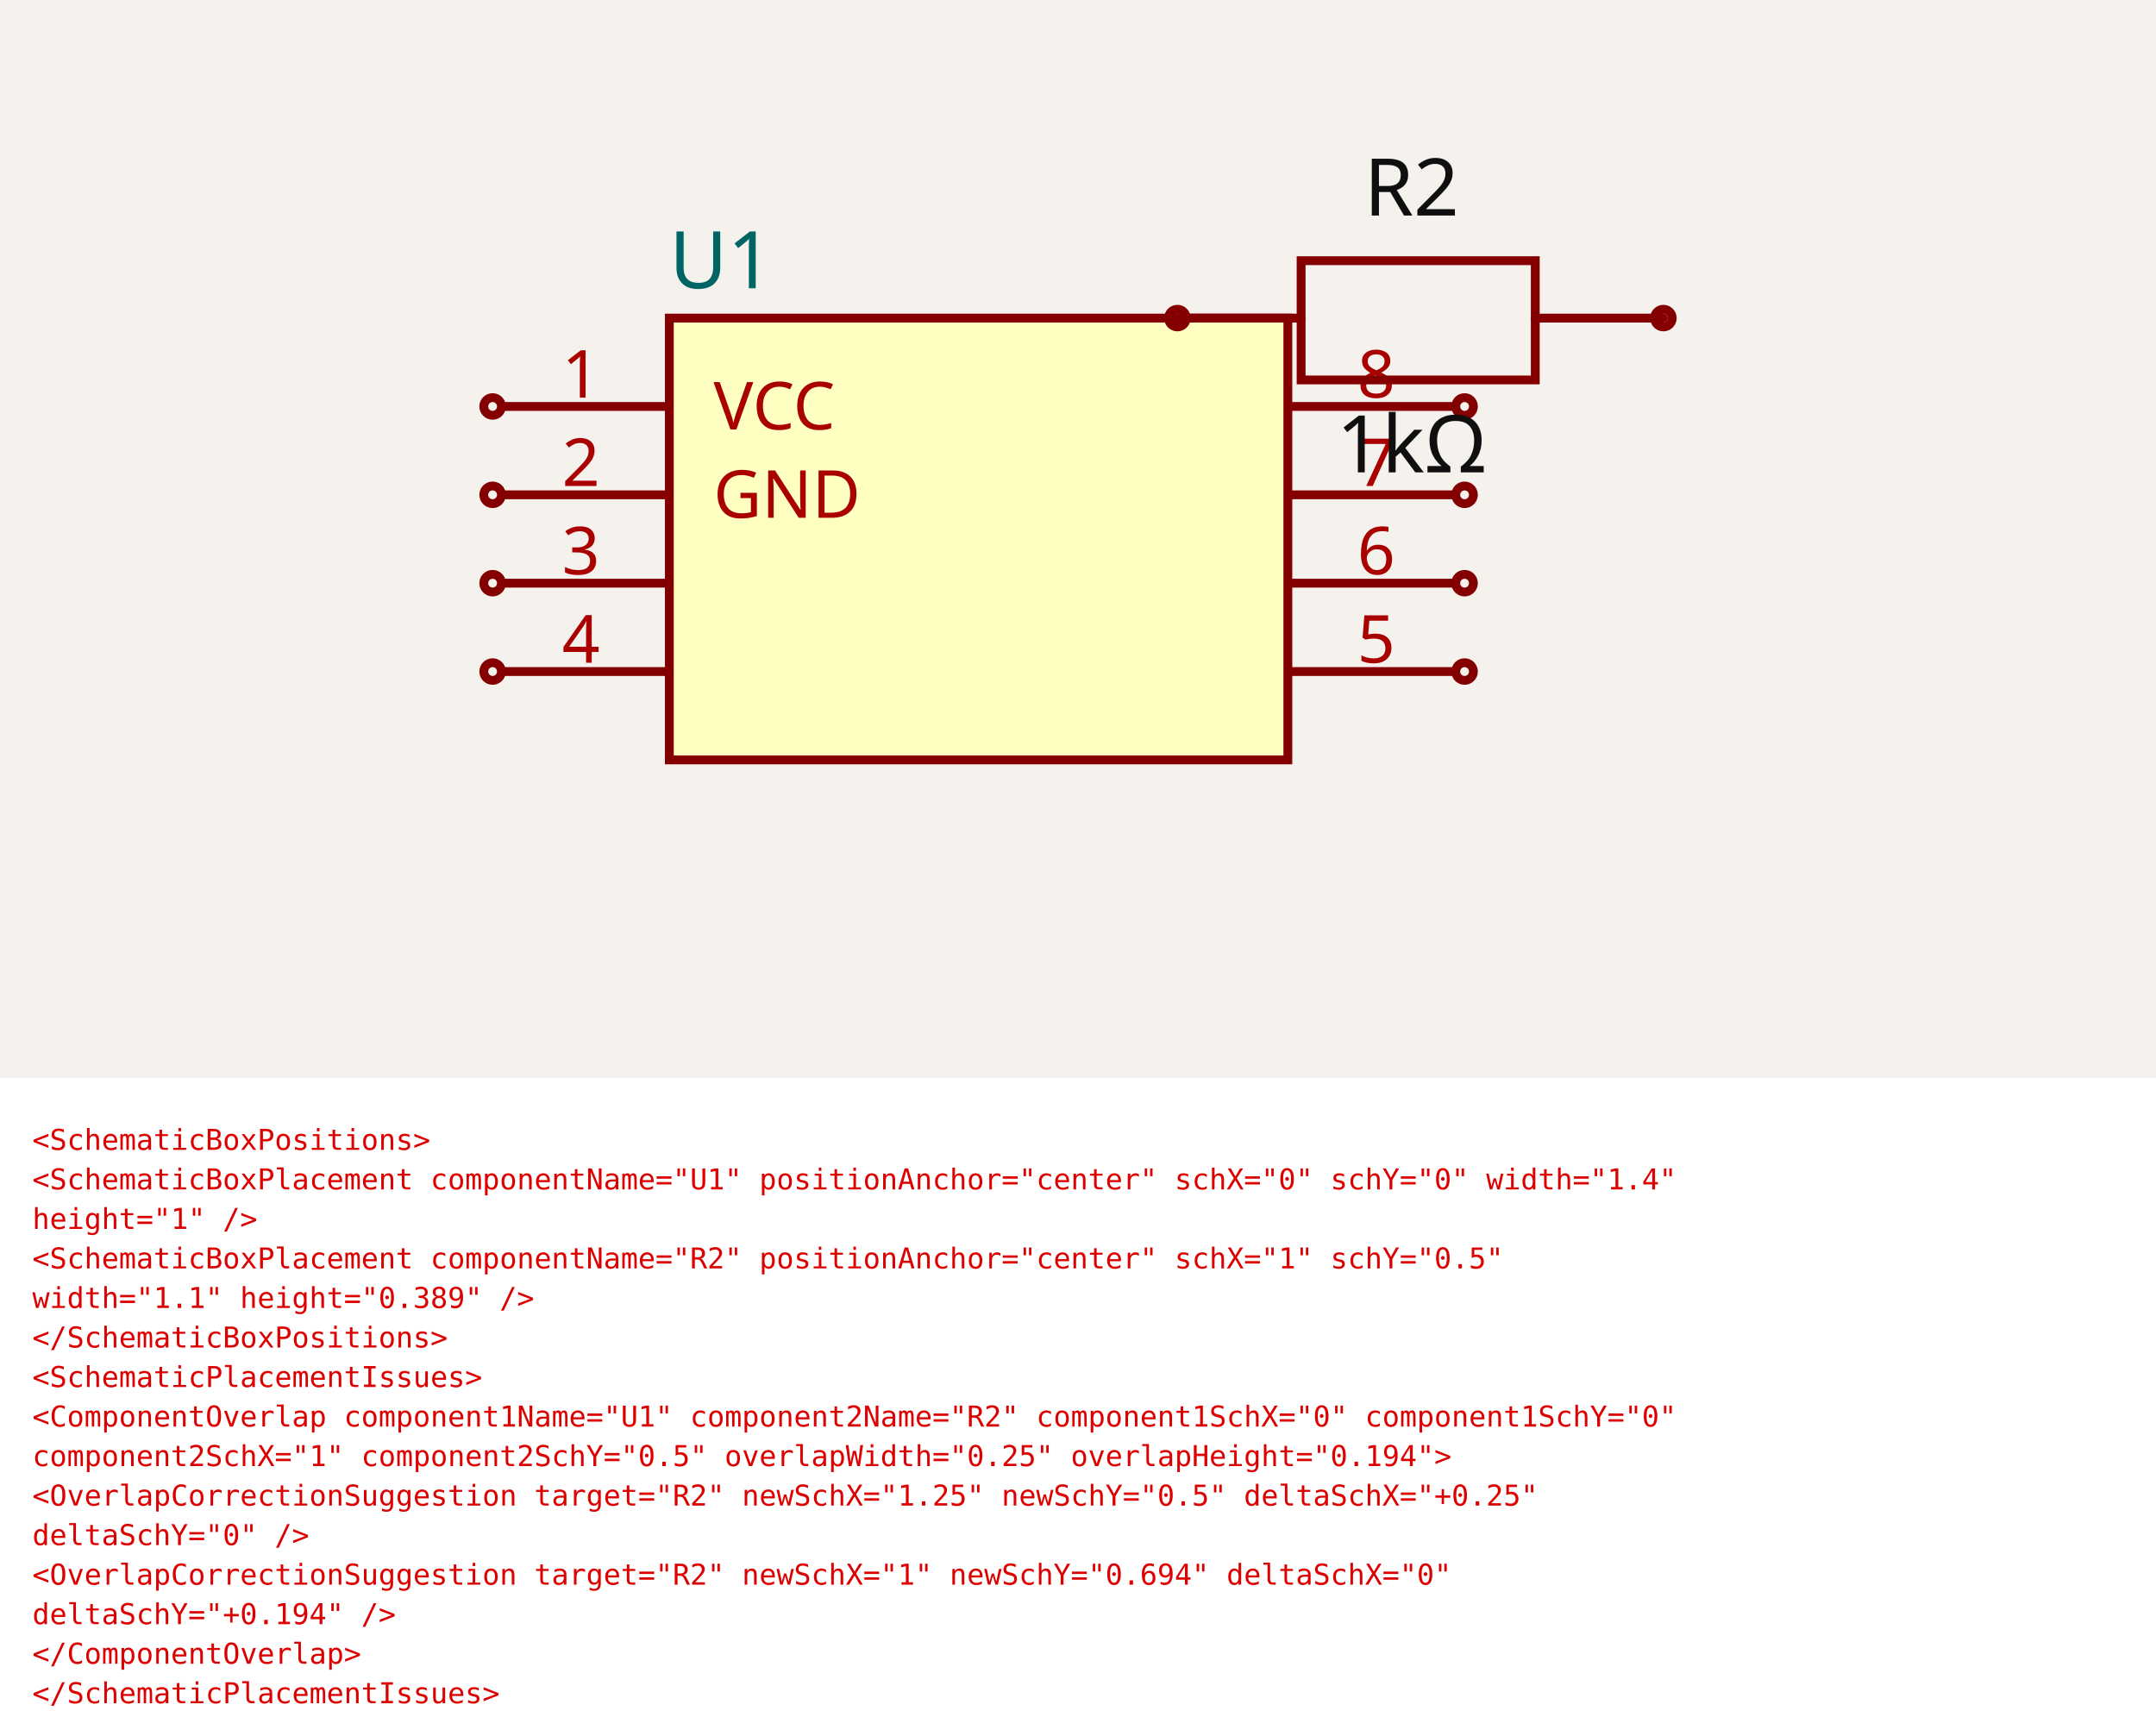
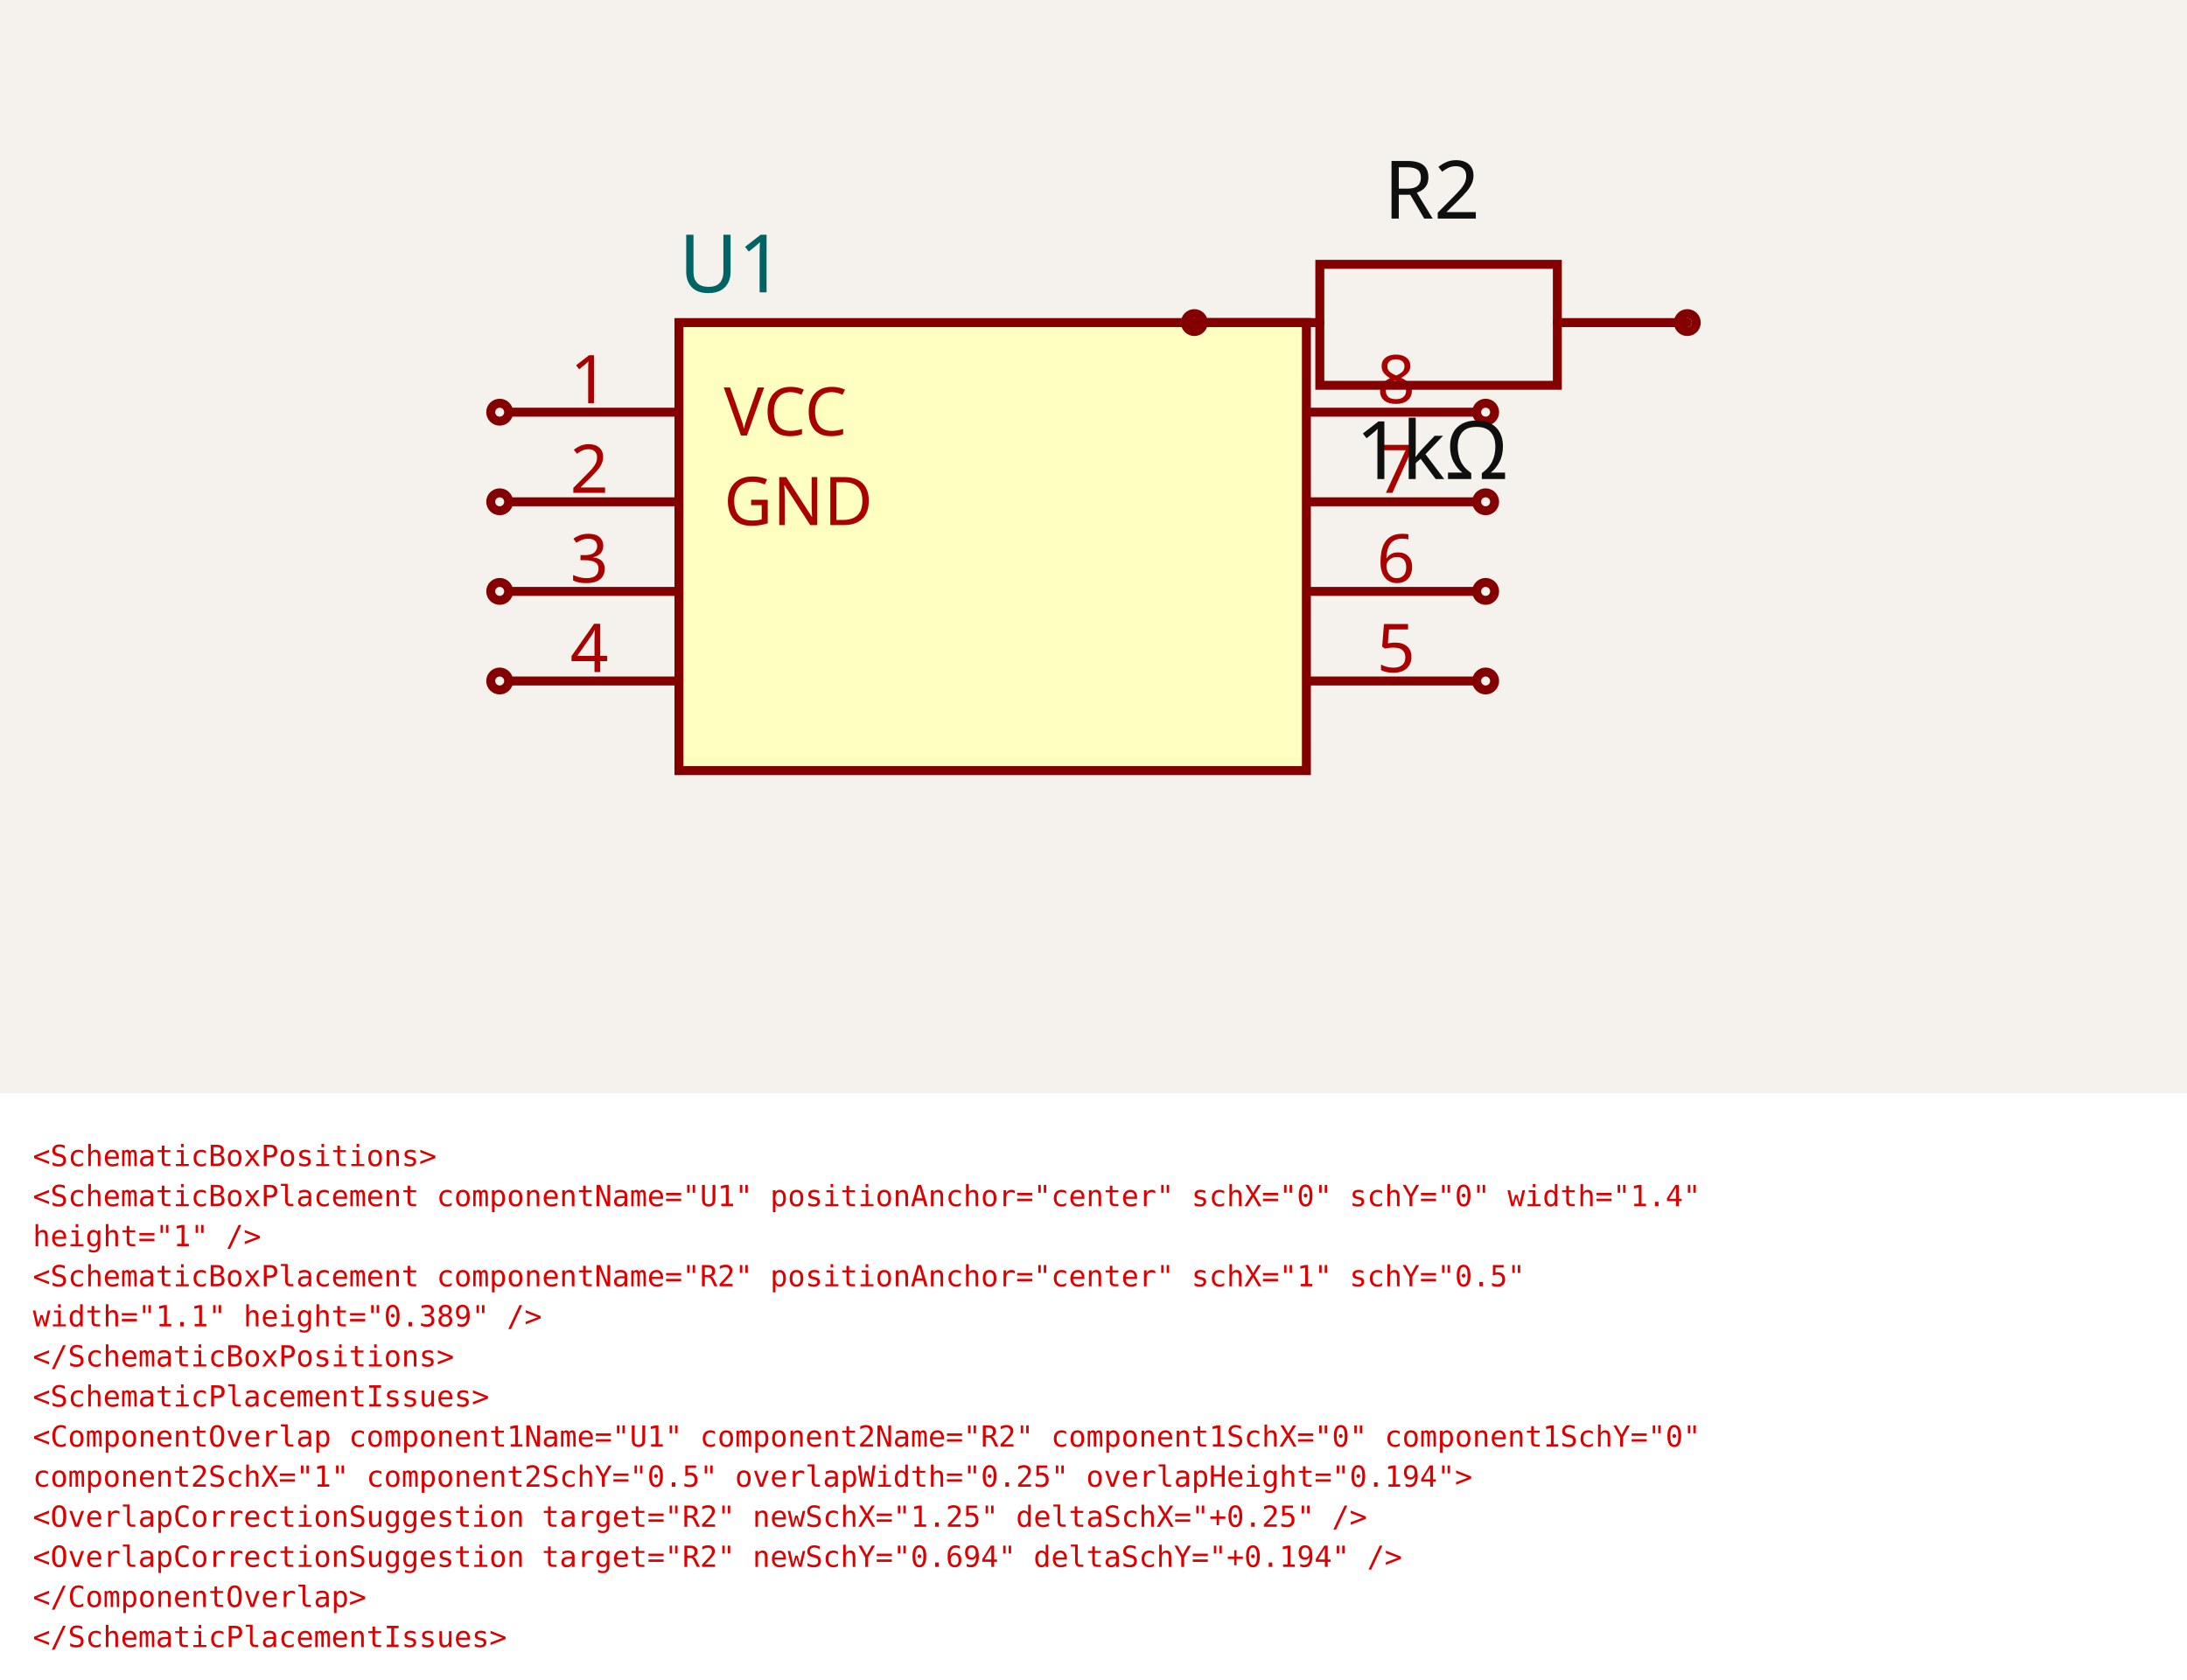
- <svg xmlns="http://www.w3.org/2000/svg" width="1200" height="966" viewBox="0 0 1200 966" role="img" aria-label="schematic analysis fixture">
+ <svg xmlns="http://www.w3.org/2000/svg" width="1200" height="922" viewBox="0 0 1200 922" role="img" aria-label="schematic analysis fixture">
  <g transform="translate(0, 0)">
    <style>
              .boundary { fill: rgb(245, 241, 237); }
              .schematic-boundary { fill: none; stroke: #fff; }
              .component { fill: none; stroke: rgb(132, 0, 0); }
              .chip { fill: rgb(255, 255, 194); stroke: rgb(132, 0, 0); }
              .component-pin { fill: none; stroke: rgb(132, 0, 0); }
              /* Basic per-trace hover fallback */
              .trace:hover {
                filter: invert(1);
              }
              .trace:hover .trace-crossing-outline {
                opacity: 0;
              }
              .trace:hover .trace-junction {
                filter: invert(1);
              }
              /* Net-hover highlighting: when a trace or its overlays are hovered,
                 invert color for all traces (base + overlays) sharing the same
                 subcircuit connectivity key. Also hide crossing outline during hover. */
              
              .text { font-family: sans-serif; fill: rgb(0, 150, 0); }
              .pin-number { fill: rgb(169, 0, 0); }
              .port-label { fill: rgb(0, 100, 100); }
              .component-name { fill: rgb(0, 100, 100); }
            </style>
    <rect class="boundary" x="0" y="0" width="1200" height="600" />
    <g data-circuit-json-type="schematic_component" data-schematic-component-id="schematic_component_0">
      <rect class="component chip" x="372.541" y="177.049" width="344.262" height="245.902" stroke-width="4.918px" fill="rgb(255, 255, 194)" stroke="rgb(132, 0, 0)" />
      <rect class="component-overlay" x="372.541" y="177.049" width="344.262" height="245.902" fill="transparent" />
      <text x="372.541" y="454.918" fill="#006464" text-anchor="start" dominant-baseline="middle" font-family="sans-serif" font-size="44.262px" transform="rotate(0, 372.541, 454.918)" />
      <text x="372.541" y="145.082" fill="#006464" text-anchor="start" dominant-baseline="middle" font-family="sans-serif" font-size="44.262px" transform="rotate(0, 372.541, 145.082)">U1</text>
      <line class="component-pin" x1="372.541" y1="226.23" x2="279.098" y2="226.23" stroke-width="4.918px" />
      <g data-schematic-port-id="source_port_0">
        <circle class="component-pin" cx="274.18" cy="226.23" r="4.918" stroke-width="4.918px" />
        <rect x="269.262" y="221.311" width="9.836" height="9.836" opacity="0" />
      </g>
      <text class="pin-number" x="323.361" y="221.311" style="font-family: sans-serif;" fill="rgb(169, 0, 0)" text-anchor="middle" dominant-baseline="auto" font-size="36.885px" transform="">1</text>
      <text class="pin-number" x="397.131" y="226.23" style="font-family: sans-serif;" fill="rgb(169, 0, 0)" text-anchor="start" dominant-baseline="middle" font-size="36.885px" transform="">VCC</text>
      <line class="component-pin" x1="372.541" y1="275.41" x2="279.098" y2="275.41" stroke-width="4.918px" />
      <g data-schematic-port-id="source_port_1">
        <circle class="component-pin" cx="274.18" cy="275.41" r="4.918" stroke-width="4.918px" />
        <rect x="269.262" y="270.492" width="9.836" height="9.836" opacity="0" />
      </g>
      <text class="pin-number" x="323.361" y="270.492" style="font-family: sans-serif;" fill="rgb(169, 0, 0)" text-anchor="middle" dominant-baseline="auto" font-size="36.885px" transform="">2</text>
      <text class="pin-number" x="397.131" y="275.41" style="font-family: sans-serif;" fill="rgb(169, 0, 0)" text-anchor="start" dominant-baseline="middle" font-size="36.885px" transform="">GND</text>
      <line class="component-pin" x1="372.541" y1="324.59" x2="279.098" y2="324.59" stroke-width="4.918px" />
      <g data-schematic-port-id="source_port_2">
        <circle class="component-pin" cx="274.18" cy="324.59" r="4.918" stroke-width="4.918px" />
        <rect x="269.262" y="319.672" width="9.836" height="9.836" opacity="0" />
      </g>
      <text class="pin-number" x="323.361" y="319.672" style="font-family: sans-serif;" fill="rgb(169, 0, 0)" text-anchor="middle" dominant-baseline="auto" font-size="36.885px" transform="">3</text>
      <line class="component-pin" x1="372.541" y1="373.77" x2="279.098" y2="373.77" stroke-width="4.918px" />
      <g data-schematic-port-id="source_port_3">
        <circle class="component-pin" cx="274.18" cy="373.77" r="4.918" stroke-width="4.918px" />
        <rect x="269.262" y="368.852" width="9.836" height="9.836" opacity="0" />
      </g>
      <text class="pin-number" x="323.361" y="368.852" style="font-family: sans-serif;" fill="rgb(169, 0, 0)" text-anchor="middle" dominant-baseline="auto" font-size="36.885px" transform="">4</text>
      <line class="component-pin" x1="716.803" y1="373.77" x2="810.246" y2="373.77" stroke-width="4.918px" />
      <g data-schematic-port-id="source_port_4">
        <circle class="component-pin" cx="815.164" cy="373.77" r="4.918" stroke-width="4.918px" />
        <rect x="810.246" y="368.852" width="9.836" height="9.836" opacity="0" />
      </g>
      <text class="pin-number" x="765.984" y="368.852" style="font-family: sans-serif;" fill="rgb(169, 0, 0)" text-anchor="middle" dominant-baseline="auto" font-size="36.885px" transform="">5</text>
      <line class="component-pin" x1="716.803" y1="324.59" x2="810.246" y2="324.59" stroke-width="4.918px" />
      <g data-schematic-port-id="source_port_5">
        <circle class="component-pin" cx="815.164" cy="324.59" r="4.918" stroke-width="4.918px" />
        <rect x="810.246" y="319.672" width="9.836" height="9.836" opacity="0" />
      </g>
      <text class="pin-number" x="765.984" y="319.672" style="font-family: sans-serif;" fill="rgb(169, 0, 0)" text-anchor="middle" dominant-baseline="auto" font-size="36.885px" transform="">6</text>
      <line class="component-pin" x1="716.803" y1="275.41" x2="810.246" y2="275.41" stroke-width="4.918px" />
      <g data-schematic-port-id="source_port_6">
        <circle class="component-pin" cx="815.164" cy="275.41" r="4.918" stroke-width="4.918px" />
        <rect x="810.246" y="270.492" width="9.836" height="9.836" opacity="0" />
      </g>
      <text class="pin-number" x="765.984" y="270.492" style="font-family: sans-serif;" fill="rgb(169, 0, 0)" text-anchor="middle" dominant-baseline="auto" font-size="36.885px" transform="">7</text>
      <line class="component-pin" x1="716.803" y1="226.23" x2="810.246" y2="226.23" stroke-width="4.918px" />
      <g data-schematic-port-id="source_port_7">
        <circle class="component-pin" cx="815.164" cy="226.23" r="4.918" stroke-width="4.918px" />
        <rect x="810.246" y="221.311" width="9.836" height="9.836" opacity="0" />
      </g>
      <text class="pin-number" x="765.984" y="221.311" style="font-family: sans-serif;" fill="rgb(169, 0, 0)" text-anchor="middle" dominant-baseline="auto" font-size="36.885px" transform="">8</text>
    </g>
    <g data-circuit-json-type="schematic_component" data-schematic-component-id="schematic_component_1">
      <rect class="component-overlay" x="655.328" y="145.082" width="270.492" height="66.393" fill="transparent" />
      <path d="M 655.328 177.049 L 724.18 177.049" stroke="rgb(132, 0, 0)" fill="none" stroke-width="4.918px" stroke-linecap="round" />
      <path d="M 854.508 177.049 L 925.82 177.049" stroke="rgb(132, 0, 0)" fill="none" stroke-width="4.918px" stroke-linecap="round" />
      <path d="M 790.574 145.082 L 854.508 145.082 L 854.508 211.475 L 724.18 211.475 L 724.18 145.082 L 790.574 145.082" stroke="rgb(132, 0, 0)" fill="none" stroke-width="4.918px" stroke-linecap="round" />
      <text x="785.656" y="132.921" stroke="rgb(245, 241, 237)" stroke-width="4.918px" paint-order="stroke" fill="rgb(15, 15, 15)" font-family="sans-serif" text-anchor="middle" dominant-baseline="ideographic" font-size="44.262px">R2</text>
      <text x="785.656" y="228.555" fill="rgb(15, 15, 15)" font-family="sans-serif" text-anchor="middle" dominant-baseline="hanging" font-size="44.262px">1kΩ</text>
      <circle cx="655.328" cy="177.049" r="4.918px" stroke-width="4.918px" fill="none" stroke="rgb(132, 0, 0)" />
      <circle cx="925.82" cy="177.049" r="4.918px" stroke-width="4.918px" fill="none" stroke="rgb(132, 0, 0)" />
    </g>
    <g class="schematic-port-hover" data-schematic-port-id="source_port_0">
      <circle cx="274.18" cy="226.23" r="9.836" fill="red" opacity="0" />
    </g>
    <g class="schematic-port-hover" data-schematic-port-id="source_port_1">
      <circle cx="274.18" cy="275.41" r="9.836" fill="red" opacity="0" />
    </g>
    <g class="schematic-port-hover" data-schematic-port-id="source_port_2">
      <circle cx="274.18" cy="324.59" r="9.836" fill="red" opacity="0" />
    </g>
    <g class="schematic-port-hover" data-schematic-port-id="source_port_3">
      <circle cx="274.18" cy="373.77" r="9.836" fill="red" opacity="0" />
    </g>
    <g class="schematic-port-hover" data-schematic-port-id="source_port_4">
      <circle cx="815.164" cy="373.77" r="9.836" fill="red" opacity="0" />
    </g>
    <g class="schematic-port-hover" data-schematic-port-id="source_port_5">
      <circle cx="815.164" cy="324.59" r="9.836" fill="red" opacity="0" />
    </g>
    <g class="schematic-port-hover" data-schematic-port-id="source_port_6">
      <circle cx="815.164" cy="275.41" r="9.836" fill="red" opacity="0" />
    </g>
    <g class="schematic-port-hover" data-schematic-port-id="source_port_7">
      <circle cx="815.164" cy="226.23" r="9.836" fill="red" opacity="0" />
    </g>
    <g class="schematic-port-hover" data-schematic-port-id="source_port_8">
      <circle cx="655.328" cy="177.049" r="9.836" fill="red" opacity="0" />
    </g>
    <g class="schematic-port-hover" data-schematic-port-id="source_port_9">
      <circle cx="925.82" cy="177.049" r="9.836" fill="red" opacity="0" />
    </g>
  </g>
  <g transform="translate(0, 600) scale(1, 1) translate(0, 0)">
    <rect width="100%" height="100%" fill="#fff" />
    <text x="18" y="40" fill="#d00" font-family="Menlo, Consolas, monospace" font-size="16">
      <tspan x="18" dy="0">&lt;SchematicBoxPositions&gt;</tspan>
      <tspan x="18" dy="22">&lt;SchematicBoxPlacement componentName="U1" positionAnchor="center" schX="0" schY="0" width="1.4"</tspan>
      <tspan x="18" dy="22">  height="1" /&gt;</tspan>
      <tspan x="18" dy="22">&lt;SchematicBoxPlacement componentName="R2" positionAnchor="center" schX="1" schY="0.5"</tspan>
      <tspan x="18" dy="22">  width="1.1" height="0.389" /&gt;</tspan>
      <tspan x="18" dy="22">&lt;/SchematicBoxPositions&gt;</tspan>
      <tspan x="18" dy="22">&lt;SchematicPlacementIssues&gt;</tspan>
      <tspan x="18" dy="22">&lt;ComponentOverlap component1Name="U1" component2Name="R2" component1SchX="0" component1SchY="0"</tspan>
      <tspan x="18" dy="22">  component2SchX="1" component2SchY="0.5" overlapWidth="0.25" overlapHeight="0.194"&gt;</tspan>
-       <tspan x="18" dy="22">&lt;OverlapCorrectionSuggestion target="R2" newSchX="1.25" newSchY="0.5" deltaSchX="+0.25"</tspan>
-       <tspan x="18" dy="22">  deltaSchY="0" /&gt;</tspan>
-       <tspan x="18" dy="22">&lt;OverlapCorrectionSuggestion target="R2" newSchX="1" newSchY="0.694" deltaSchX="0"</tspan>
-       <tspan x="18" dy="22">  deltaSchY="+0.194" /&gt;</tspan>
+       <tspan x="18" dy="22">&lt;OverlapCorrectionSuggestion target="R2" newSchX="1.25" deltaSchX="+0.25" /&gt;</tspan>
+       <tspan x="18" dy="22">&lt;OverlapCorrectionSuggestion target="R2" newSchY="0.694" deltaSchY="+0.194" /&gt;</tspan>
      <tspan x="18" dy="22">&lt;/ComponentOverlap&gt;</tspan>
      <tspan x="18" dy="22">&lt;/SchematicPlacementIssues&gt;</tspan>
    </text>
  </g>
</svg>
